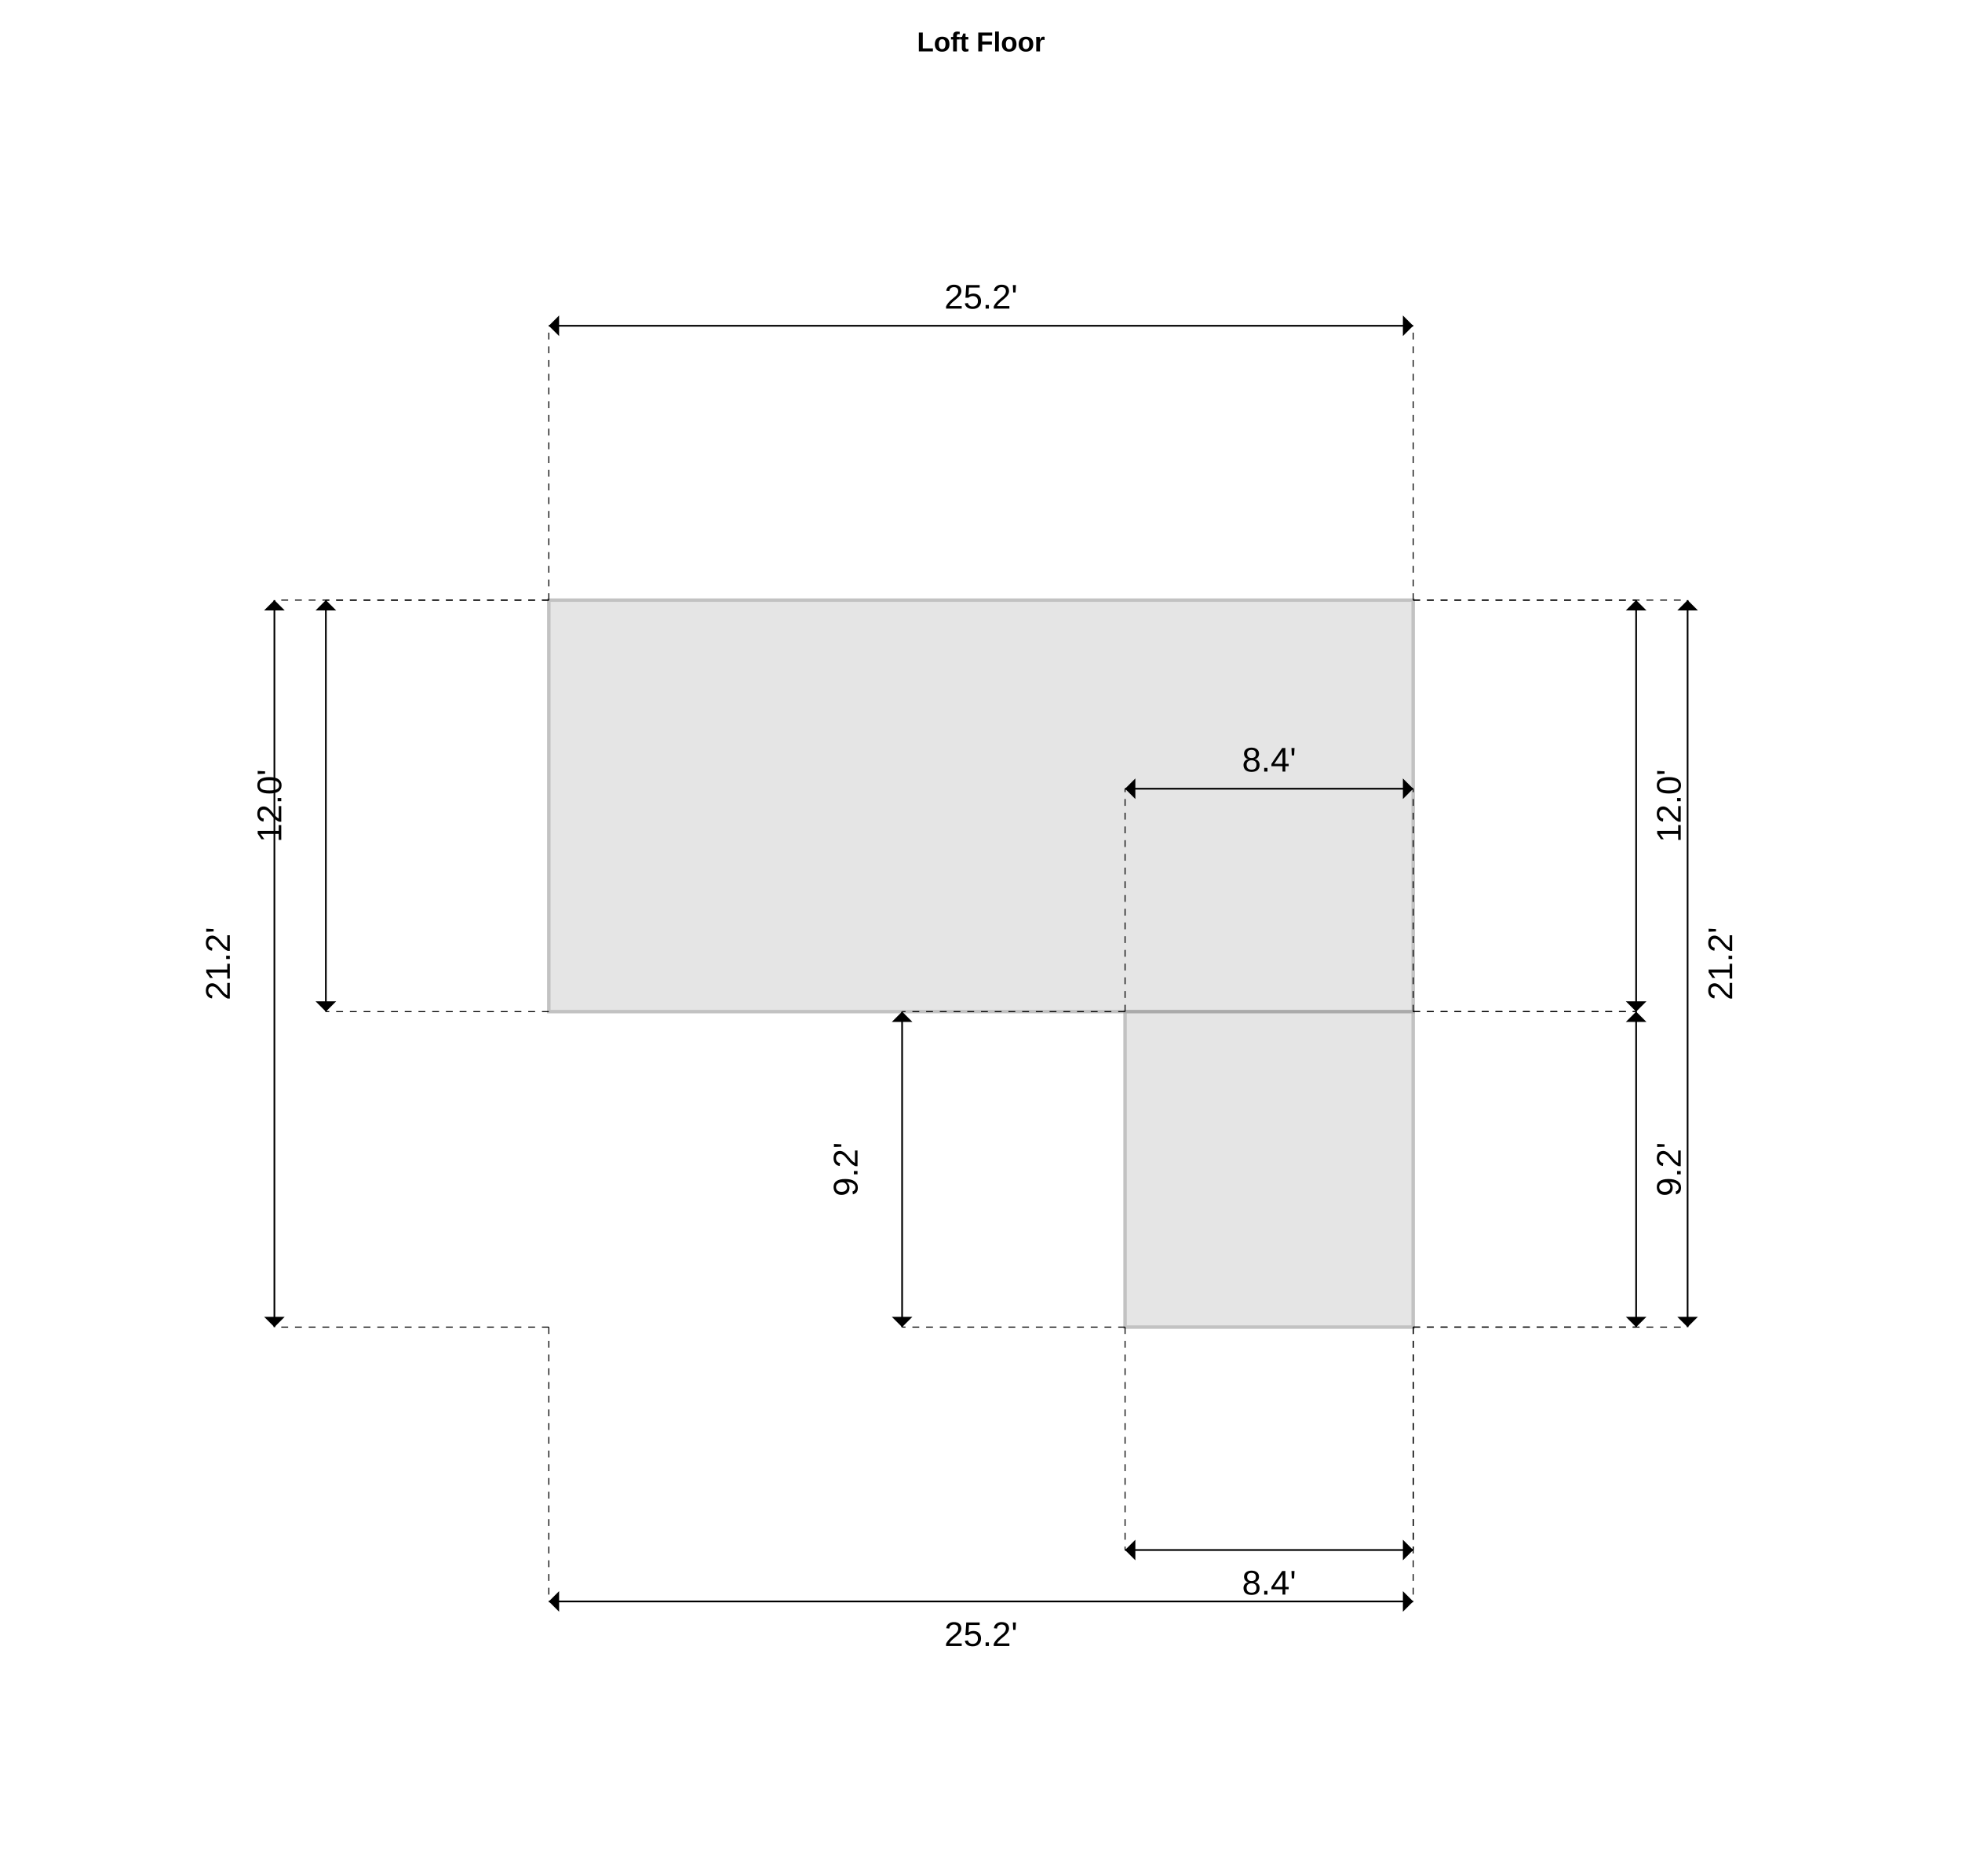
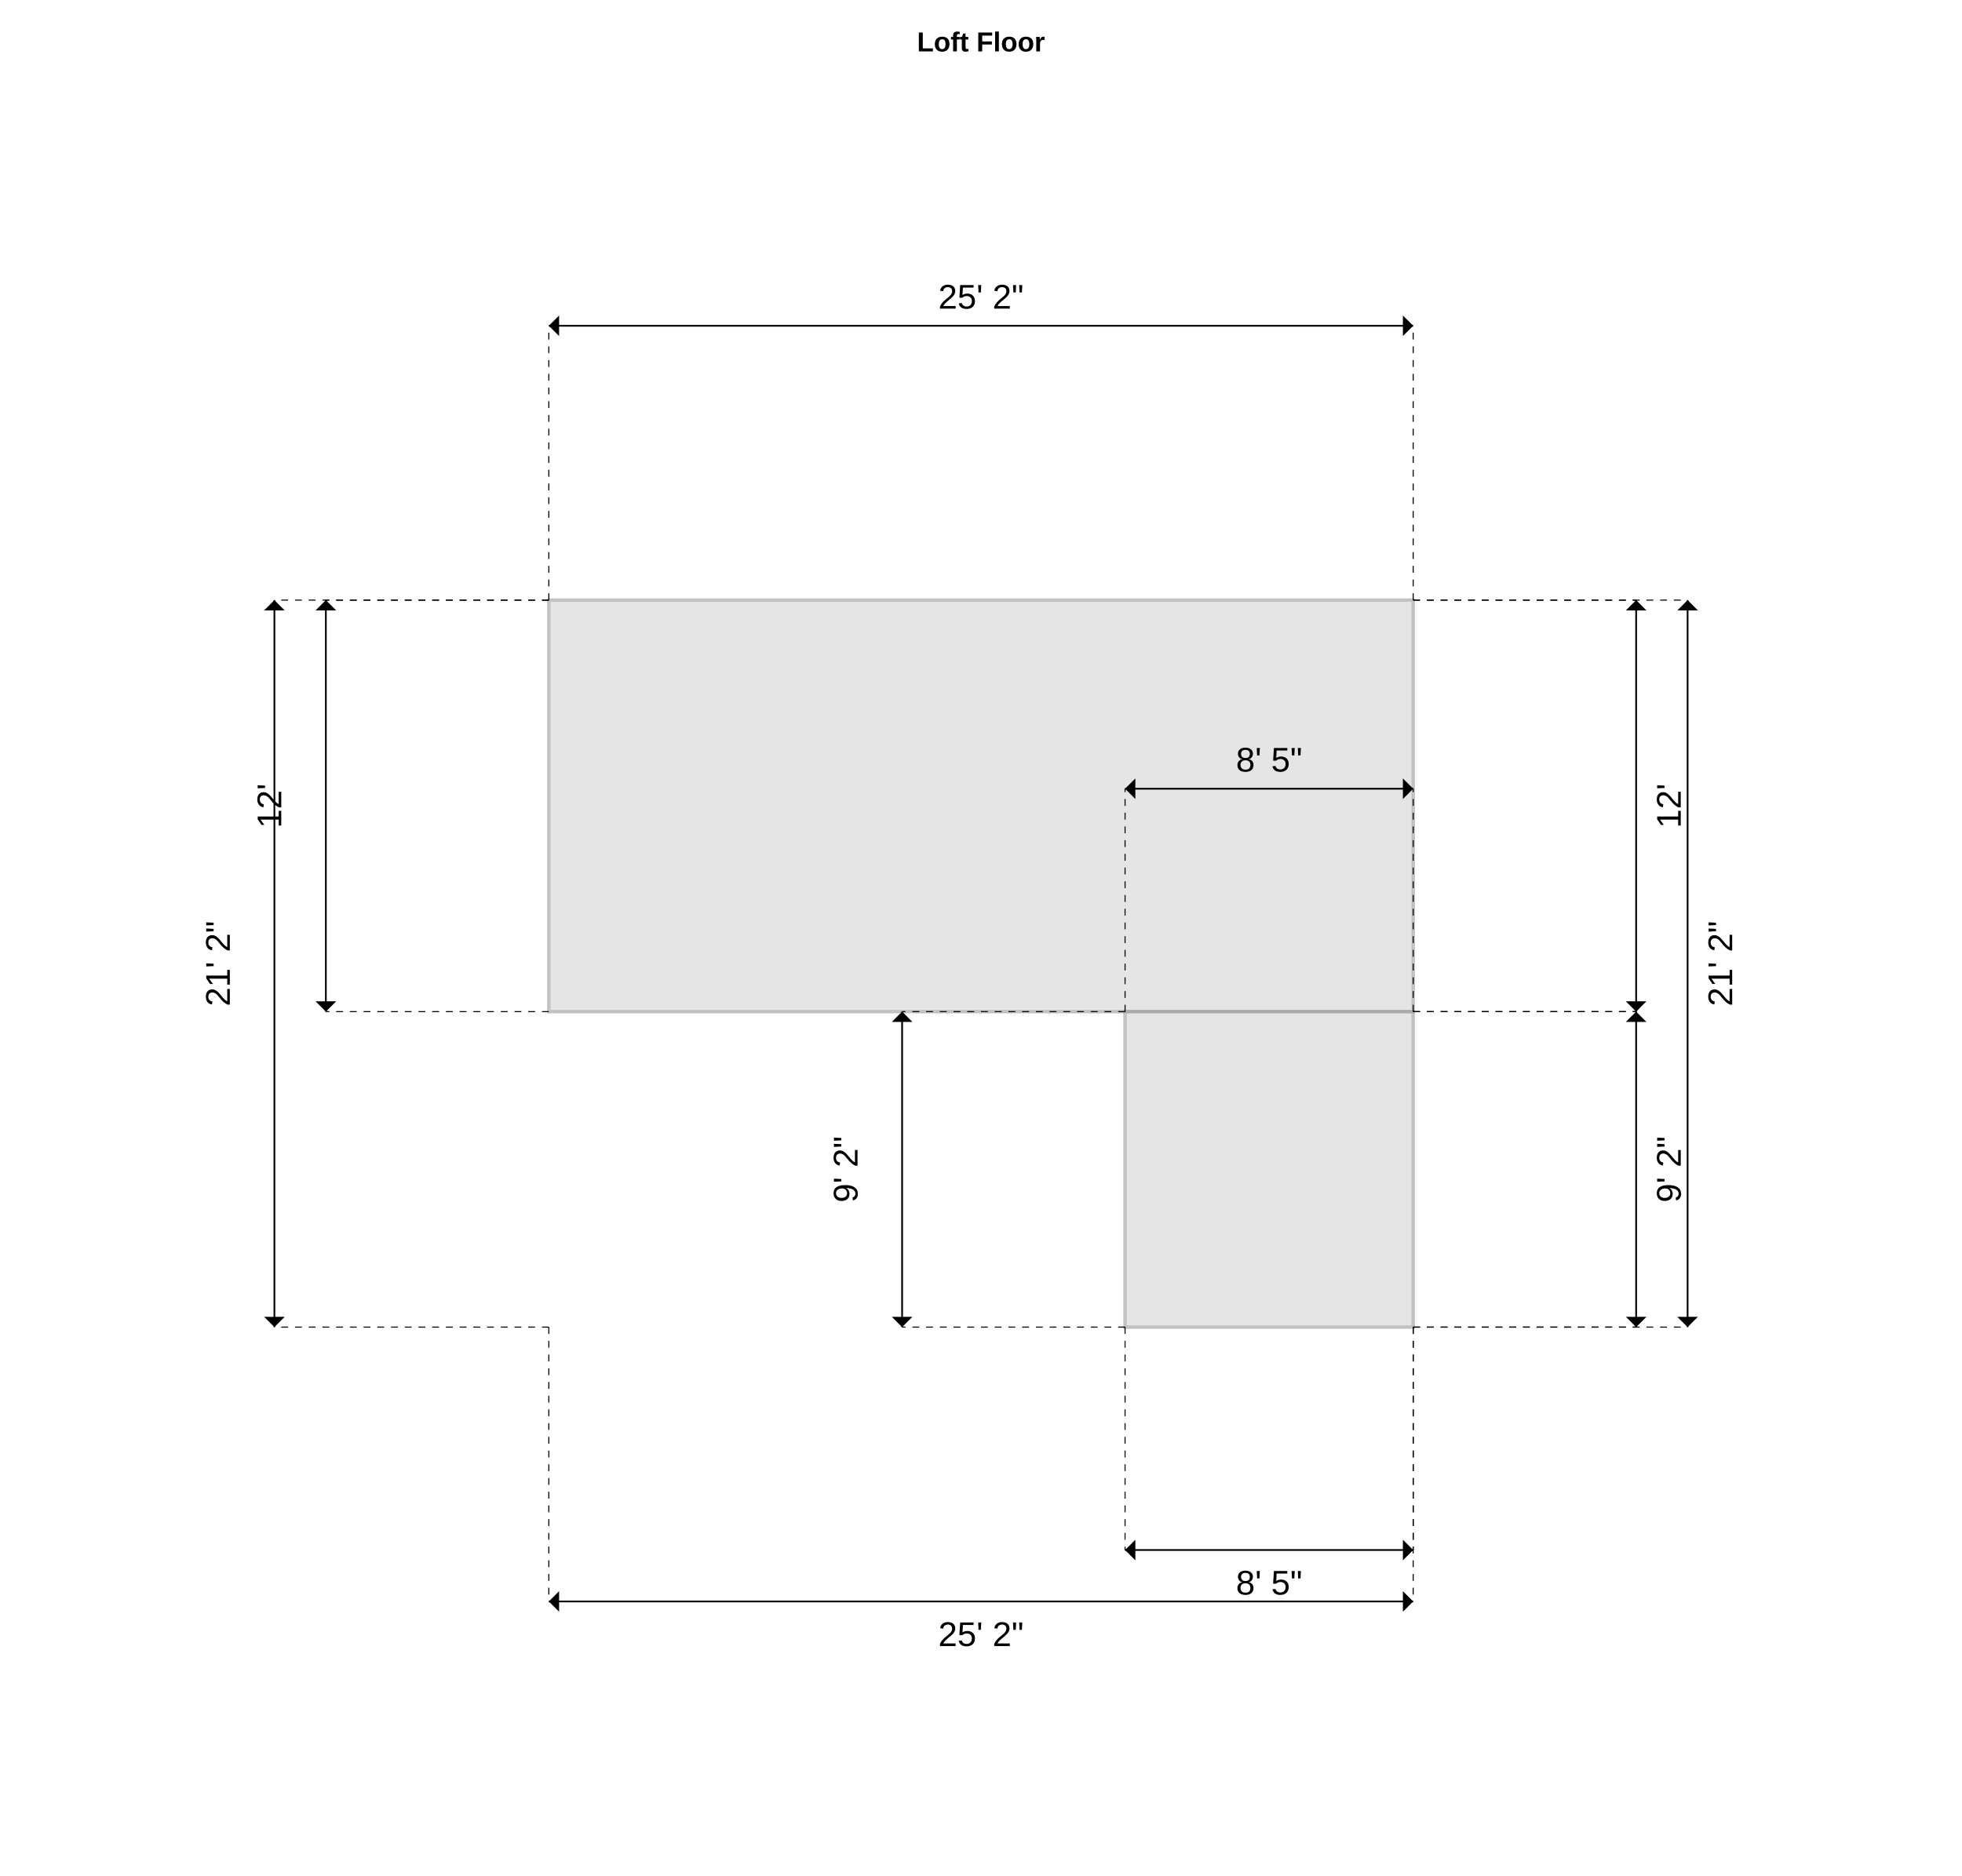
<svg xmlns="http://www.w3.org/2000/svg" width="1144.0" height="1094.0" viewBox="0 0 1144.0 1094.0">
  <defs>
    <style>
        text { font-family: Arial, sans-serif; }
    </style>
  </defs>
  <g transform="translate(304.0, 174.0) scale(2.0, 2.0)">
    <rect x="8" y="88" width="252" height="120" fill="#D3D3D3" stroke="#999" stroke-width="1" opacity="0.6" />
    <rect x="176" y="208" width="84" height="92" fill="#D3D3D3" stroke="#999" stroke-width="1" opacity="0.6" />
    <g class="dimension">
      <line x1="8" y1="8.0" x2="260" y2="8.0" stroke="#000" stroke-width="0.5" />
      <line x1="8" y1="88" x2="8" y2="8.0" stroke="#000" stroke-width="0.3" stroke-dasharray="2,2" />
      <line x1="260" y1="88" x2="260" y2="8.0" stroke="#000" stroke-width="0.3" stroke-dasharray="2,2" />
      <polygon points="8,8.0 11,5.0 11,11.0" fill="#000" />
      <polygon points="260,8.0 257,5.0 257,11.0" fill="#000" />
-       <text x="134.0" y="3.0" text-anchor="middle" font-size="10" fill="#000">25.2'</text>
+       <text x="134.0" y="3.0" text-anchor="middle" font-size="10" fill="#000">25' 2"</text>
    </g>
    <g class="dimension">
      <line x1="8" y1="380.0" x2="260" y2="380.0" stroke="#000" stroke-width="0.5" />
      <line x1="8" y1="300" x2="8" y2="380.0" stroke="#000" stroke-width="0.3" stroke-dasharray="2,2" />
      <line x1="260" y1="300" x2="260" y2="380.0" stroke="#000" stroke-width="0.3" stroke-dasharray="2,2" />
      <polygon points="8,380.0 11,377.0 11,383.0" fill="#000" />
      <polygon points="260,380.0 257,377.0 257,383.0" fill="#000" />
-       <text x="134.0" y="393.0" text-anchor="middle" font-size="10" fill="#000">25.2'</text>
+       <text x="134.0" y="393.0" text-anchor="middle" font-size="10" fill="#000">25' 2"</text>
    </g>
    <g class="dimension">
      <line x1="-72.0" y1="88" x2="-72.0" y2="300" stroke="#000" stroke-width="0.5" />
      <line x1="8" y1="88" x2="-72.0" y2="88" stroke="#000" stroke-width="0.3" stroke-dasharray="2,2" />
      <line x1="8" y1="300" x2="-72.0" y2="300" stroke="#000" stroke-width="0.3" stroke-dasharray="2,2" />
      <polygon points="-72.0,88 -75.0,91 -69.0,91" fill="#000" />
      <polygon points="-72.0,300 -75.0,297 -69.0,297" fill="#000" />
-       <text x="-85.0" y="194.0" text-anchor="middle" font-size="10" fill="#000" transform="rotate(-90 -85.0 194.0)">21.2'</text>
+       <text x="-85.0" y="194.0" text-anchor="middle" font-size="10" fill="#000" transform="rotate(-90 -85.0 194.0)">21' 2"</text>
    </g>
    <g class="dimension">
      <line x1="340.0" y1="88" x2="340.0" y2="300" stroke="#000" stroke-width="0.5" />
      <line x1="260" y1="88" x2="340.0" y2="88" stroke="#000" stroke-width="0.3" stroke-dasharray="2,2" />
      <line x1="260" y1="300" x2="340.0" y2="300" stroke="#000" stroke-width="0.3" stroke-dasharray="2,2" />
      <polygon points="340.0,88 337.0,91 343.0,91" fill="#000" />
      <polygon points="340.0,300 337.0,297 343.0,297" fill="#000" />
-       <text x="353.0" y="194.0" text-anchor="middle" font-size="10" fill="#000" transform="rotate(-90 353.0 194.0)">21.2'</text>
+       <text x="353.0" y="194.0" text-anchor="middle" font-size="10" fill="#000" transform="rotate(-90 353.0 194.0)">21' 2"</text>
    </g>
    <g class="floor-slab-dimension">
      <g class="dimension">
        <line x1="-57.0" y1="88" x2="-57.0" y2="208" stroke="#000" stroke-width="0.5" />
        <line x1="8" y1="88" x2="-57.0" y2="88" stroke="#000" stroke-width="0.3" stroke-dasharray="2,2" />
        <line x1="8" y1="208" x2="-57.0" y2="208" stroke="#000" stroke-width="0.3" stroke-dasharray="2,2" />
        <polygon points="-57.0,88 -60.0,91 -54.0,91" fill="#000" />
        <polygon points="-57.0,208 -60.0,205 -54.0,205" fill="#000" />
-         <text x="-70.0" y="148.0" text-anchor="middle" font-size="10" fill="#000" transform="rotate(-90 -70.0 148.0)">12.0'</text>
+         <text x="-70.0" y="148.0" text-anchor="middle" font-size="10" fill="#000" transform="rotate(-90 -70.0 148.0)">12'</text>
      </g>
      <g class="dimension">
        <line x1="325.0" y1="88" x2="325.0" y2="208" stroke="#000" stroke-width="0.5" />
        <line x1="260" y1="88" x2="325.0" y2="88" stroke="#000" stroke-width="0.3" stroke-dasharray="2,2" />
        <line x1="260" y1="208" x2="325.0" y2="208" stroke="#000" stroke-width="0.3" stroke-dasharray="2,2" />
        <polygon points="325.0,88 322.0,91 328.0,91" fill="#000" />
        <polygon points="325.0,208 322.0,205 328.0,205" fill="#000" />
-         <text x="338.0" y="148.0" text-anchor="middle" font-size="10" fill="#000" transform="rotate(-90 338.0 148.0)">12.0'</text>
+         <text x="338.0" y="148.0" text-anchor="middle" font-size="10" fill="#000" transform="rotate(-90 338.0 148.0)">12'</text>
      </g>
    </g>
    <g class="floor-slab-dimension">
      <g class="dimension">
        <line x1="176" y1="143.0" x2="260" y2="143.0" stroke="#000" stroke-width="0.5" />
        <line x1="176" y1="208" x2="176" y2="143.0" stroke="#000" stroke-width="0.3" stroke-dasharray="2,2" />
        <line x1="260" y1="208" x2="260" y2="143.0" stroke="#000" stroke-width="0.3" stroke-dasharray="2,2" />
        <polygon points="176,143.0 179,140.0 179,146.0" fill="#000" />
        <polygon points="260,143.0 257,140.0 257,146.0" fill="#000" />
-         <text x="218.0" y="138.0" text-anchor="middle" font-size="10" fill="#000">8.4'</text>
+         <text x="218.0" y="138.0" text-anchor="middle" font-size="10" fill="#000">8' 5"</text>
      </g>
      <g class="dimension">
        <line x1="176" y1="365.0" x2="260" y2="365.0" stroke="#000" stroke-width="0.5" />
        <line x1="176" y1="300" x2="176" y2="365.0" stroke="#000" stroke-width="0.3" stroke-dasharray="2,2" />
        <line x1="260" y1="300" x2="260" y2="365.0" stroke="#000" stroke-width="0.3" stroke-dasharray="2,2" />
        <polygon points="176,365.0 179,362.0 179,368.0" fill="#000" />
        <polygon points="260,365.0 257,362.0 257,368.0" fill="#000" />
-         <text x="218.0" y="378.0" text-anchor="middle" font-size="10" fill="#000">8.4'</text>
+         <text x="218.0" y="378.0" text-anchor="middle" font-size="10" fill="#000">8' 5"</text>
      </g>
      <g class="dimension">
        <line x1="111.0" y1="208" x2="111.0" y2="300" stroke="#000" stroke-width="0.5" />
        <line x1="176" y1="208" x2="111.0" y2="208" stroke="#000" stroke-width="0.3" stroke-dasharray="2,2" />
        <line x1="176" y1="300" x2="111.0" y2="300" stroke="#000" stroke-width="0.3" stroke-dasharray="2,2" />
        <polygon points="111.0,208 108.0,211 114.0,211" fill="#000" />
        <polygon points="111.0,300 108.0,297 114.0,297" fill="#000" />
-         <text x="98.0" y="254.0" text-anchor="middle" font-size="10" fill="#000" transform="rotate(-90 98.0 254.0)">9.2'</text>
+         <text x="98.0" y="254.0" text-anchor="middle" font-size="10" fill="#000" transform="rotate(-90 98.0 254.0)">9' 2"</text>
      </g>
      <g class="dimension">
        <line x1="325.0" y1="208" x2="325.0" y2="300" stroke="#000" stroke-width="0.5" />
        <line x1="260" y1="208" x2="325.0" y2="208" stroke="#000" stroke-width="0.3" stroke-dasharray="2,2" />
        <line x1="260" y1="300" x2="325.0" y2="300" stroke="#000" stroke-width="0.3" stroke-dasharray="2,2" />
        <polygon points="325.0,208 322.0,211 328.0,211" fill="#000" />
        <polygon points="325.0,300 322.0,297 328.0,297" fill="#000" />
-         <text x="338.0" y="254.0" text-anchor="middle" font-size="10" fill="#000" transform="rotate(-90 338.0 254.0)">9.2'</text>
+         <text x="338.0" y="254.0" text-anchor="middle" font-size="10" fill="#000" transform="rotate(-90 338.0 254.0)">9' 2"</text>
      </g>
    </g>
  </g>
  <text x="572.0" y="30" text-anchor="middle" font-size="16" font-weight="bold">Loft Floor</text>
</svg>
